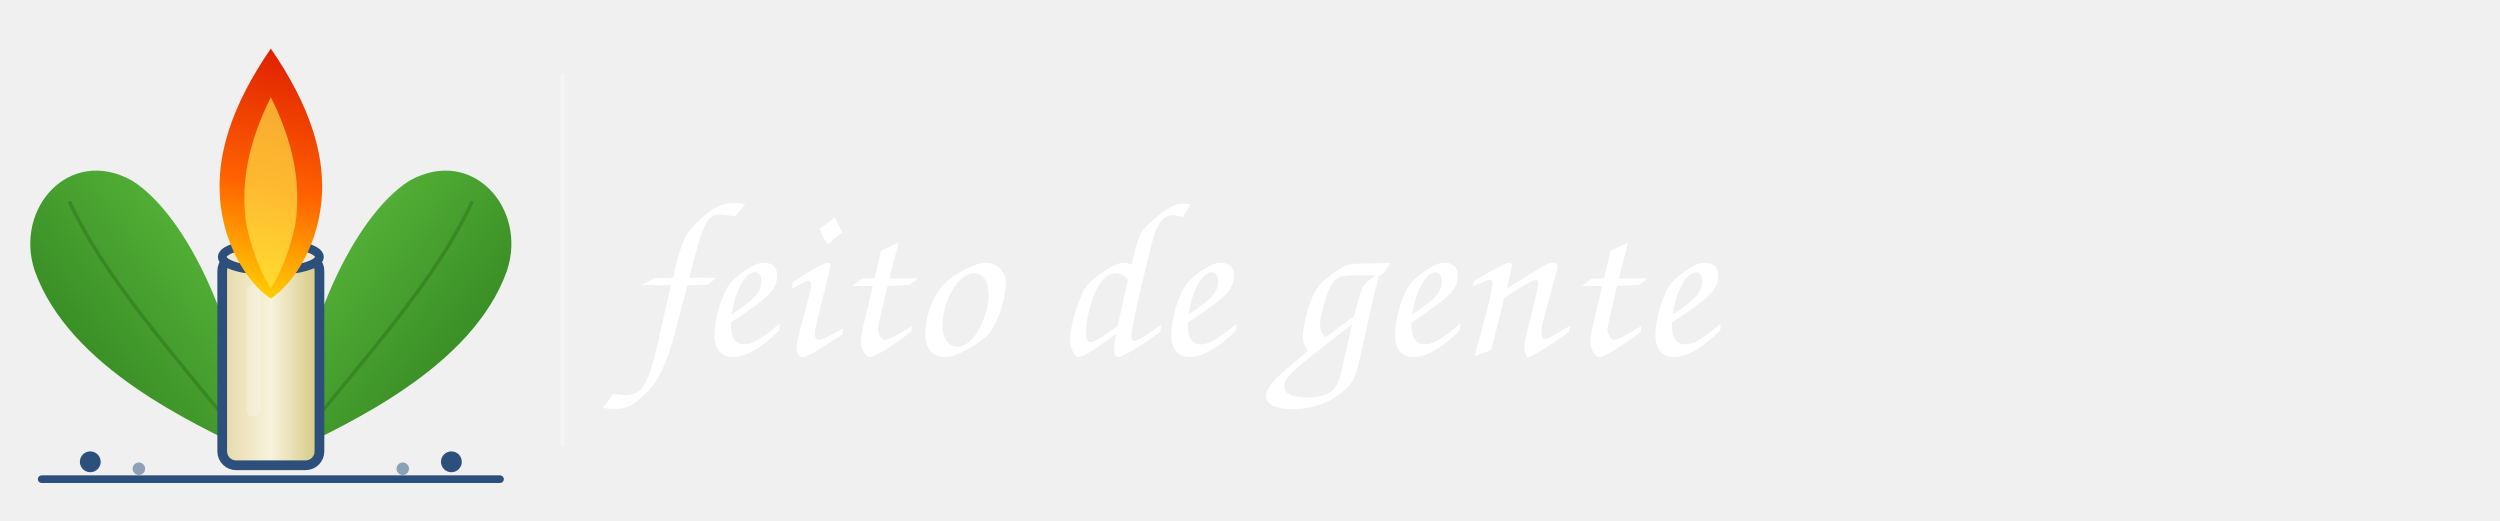
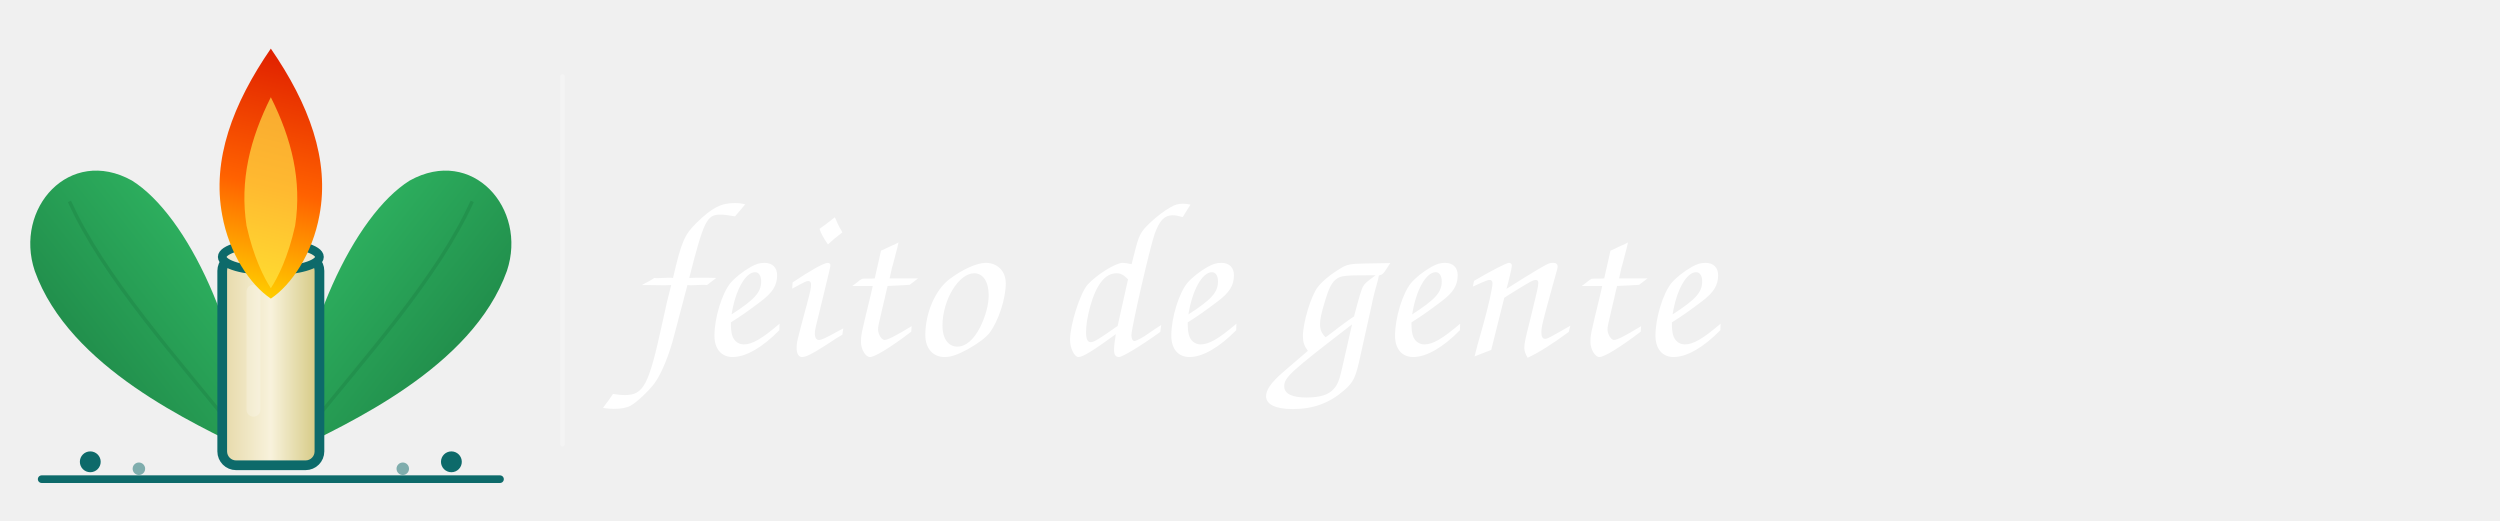
<svg xmlns="http://www.w3.org/2000/svg" viewBox="0 0 720 150" role="img">
  <defs>
    <linearGradient id="fl" x1="0.4" y1="1" x2="0.5" y2="0">
      <stop offset="0%" stop-color="#FFD000" />
      <stop offset="45%" stop-color="#FF6200" />
      <stop offset="100%" stop-color="#E02000" />
    </linearGradient>
    <linearGradient id="cv" x1="0" y1="0" x2="1" y2="0">
      <stop offset="0%" stop-color="#E6D9A8" />
      <stop offset="50%" stop-color="#F8F2DC" />
      <stop offset="100%" stop-color="#D4C880" />
    </linearGradient>
    <linearGradient id="lL" x1="0" y1="1" x2="1" y2="0">
-       <stop offset="0%" stop-color="#2A7A1A" />
-       <stop offset="100%" stop-color="#60C040" />
+       <stop offset="0%" stop-color="#1a7a40" />
+       <stop offset="100%" stop-color="#33c068" />
    </linearGradient>
    <linearGradient id="lR" x1="1" y1="1" x2="0" y2="0">
-       <stop offset="0%" stop-color="#2A7A1A" />
-       <stop offset="100%" stop-color="#60C040" />
+       <stop offset="0%" stop-color="#1a7a40" />
+       <stop offset="100%" stop-color="#33c068" />
    </linearGradient>
  </defs>
  <g transform="translate(78,78)">
    <path d="M-6,52 C-22,44 -58,28 -68,0 C-74,-18 -58,-36 -40,-26 C-24,-16 -8,18 -6,52Z" fill="url(#lL)" />
-     <path d="M-7,50 C-28,24 -48,2 -58,-20" stroke="#1E6010" stroke-width="1" fill="none" opacity="0.35" />
+     <path d="M-7,50 C-28,24 -48,2 -58,-20" stroke="#1a7a40" stroke-width="1" fill="none" opacity="0.35" />
    <path d="M6,52 C22,44 58,28 68,0 C74,-18 58,-36 40,-26 C24,-16 8,18 6,52Z" fill="url(#lR)" />
-     <path d="M7,50 C28,24 48,2 58,-20" stroke="#1E6010" stroke-width="1" fill="none" opacity="0.35" />
-     <rect x="-14" y="-4" width="28" height="60" rx="4" fill="url(#cv)" stroke="#2c4f7b" stroke-width="2.8" />
-     <ellipse cx="0" cy="-4" rx="14" ry="4" fill="#F2EAD0" stroke="#2c4f7b" stroke-width="2.5" />
+     <path d="M7,50 C28,24 48,2 58,-20" stroke="#1a7a40" stroke-width="1" fill="none" opacity="0.35" />
+     <rect x="-14" y="-4" width="28" height="60" rx="4" fill="url(#cv)" stroke="#0d6a6a" stroke-width="2.8" />
+     <ellipse cx="0" cy="-4" rx="14" ry="4" fill="#F2EAD0" stroke="#0d6a6a" stroke-width="2.5" />
    <rect x="-7" y="4" width="4" height="38" rx="2" fill="#fff" opacity="0.22" />
    <line x1="0" y1="-8" x2="0" y2="-17" stroke="#3C2810" stroke-width="2" stroke-linecap="round" />
    <path d="M0,-64 C11,-48 17,-32 14,-16 C12,-5 6,4 0,8 C-6,4 -12,-5 -14,-16 C-17,-32 -11,-48 0,-64Z" fill="url(#fl)" />
    <path d="M0,-50 C6,-38 9,-26 7,-13 C5,-4 2,2 0,5 C-2,2 -5,-4 -7,-13 C-9,-26 -6,-38 0,-50Z" fill="#FFE84A" opacity="0.65" />
-     <line x1="-66" y1="60" x2="66" y2="60" stroke="#2c4f7b" stroke-width="2.2" stroke-linecap="round" />
-     <circle cx="-52" cy="55" r="3" fill="#2c4f7b" />
-     <circle cx="52" cy="55" r="3" fill="#2c4f7b" />
-     <circle cx="-38" cy="57" r="1.8" fill="#2c4f7b" opacity="0.5" />
-     <circle cx="38" cy="57" r="1.8" fill="#2c4f7b" opacity="0.5" />
+     <line x1="-66" y1="60" x2="66" y2="60" stroke="#0d6a6a" stroke-width="2.2" stroke-linecap="round" />
+     <circle cx="-52" cy="55" r="3" fill="#0d6a6a" />
+     <circle cx="52" cy="55" r="3" fill="#0d6a6a" />
+     <circle cx="-38" cy="57" r="1.8" fill="#0d6a6a" opacity="0.5" />
+     <circle cx="38" cy="57" r="1.8" fill="#0d6a6a" opacity="0.5" />
  </g>
  <line x1="162" y1="22" x2="162" y2="128" stroke="rgba(255,255,255,0.3)" stroke-width="1.2" stroke-linecap="round" />
  <text x="180" y="102" font-family="'Brush Script MT','Segoe Script','Comic Sans MS',cursive" font-size="64" fill="#ffffff" letter-spacing="1">feito de gente</text>
</svg>
